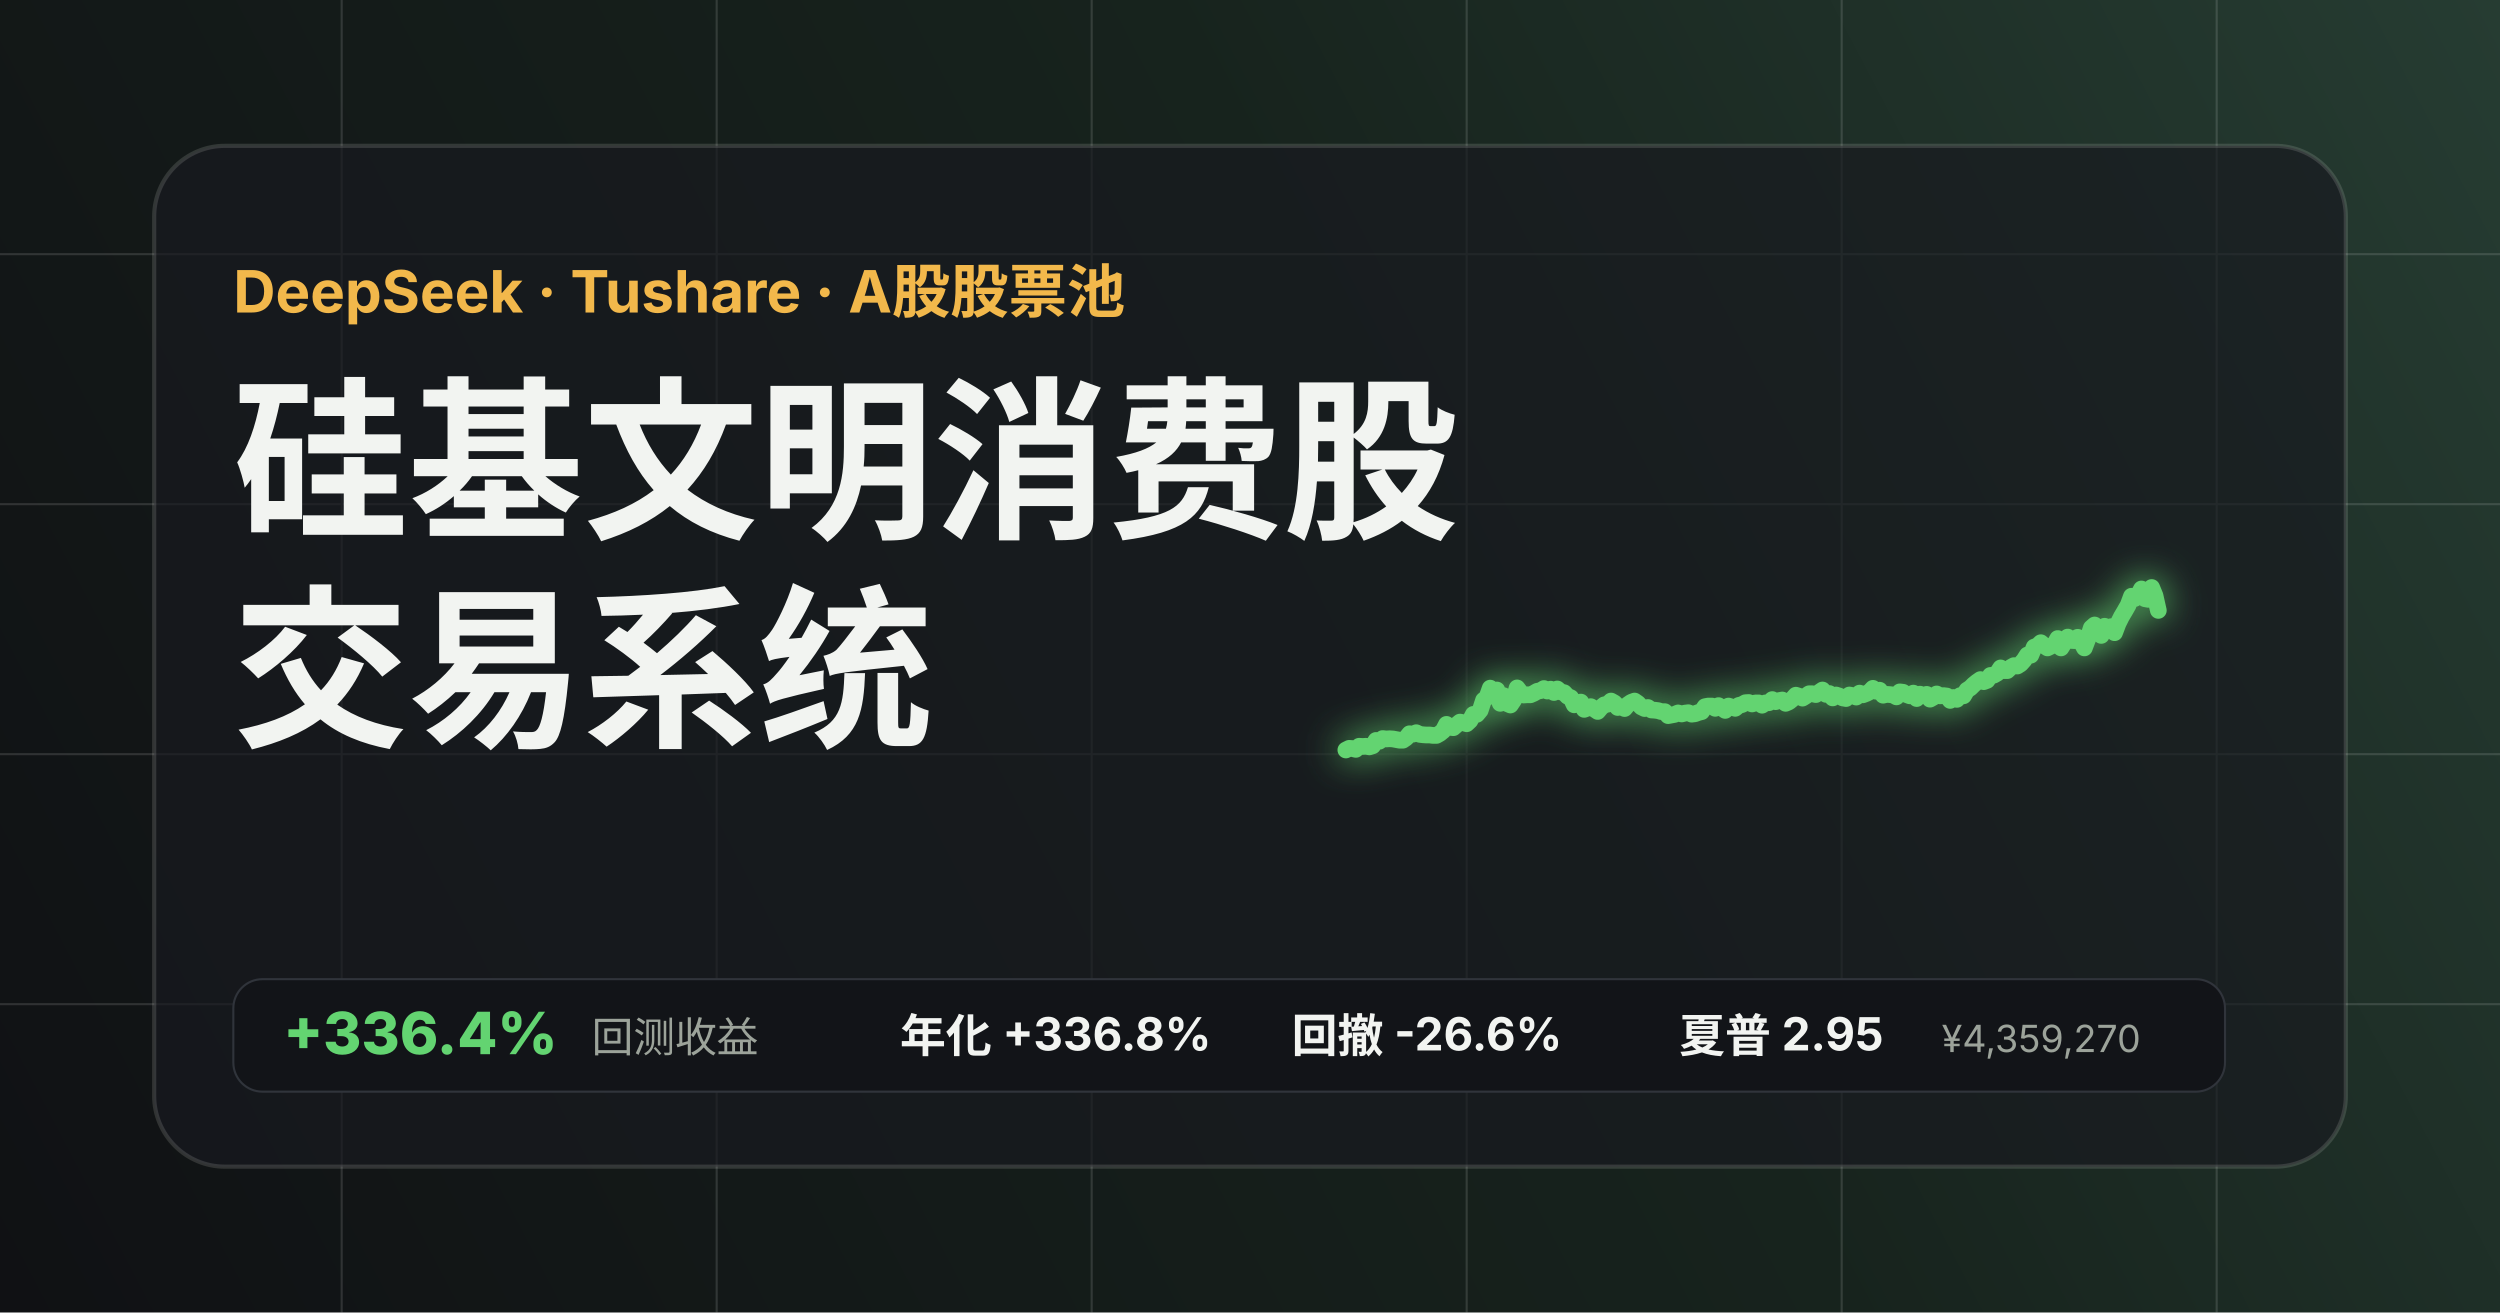
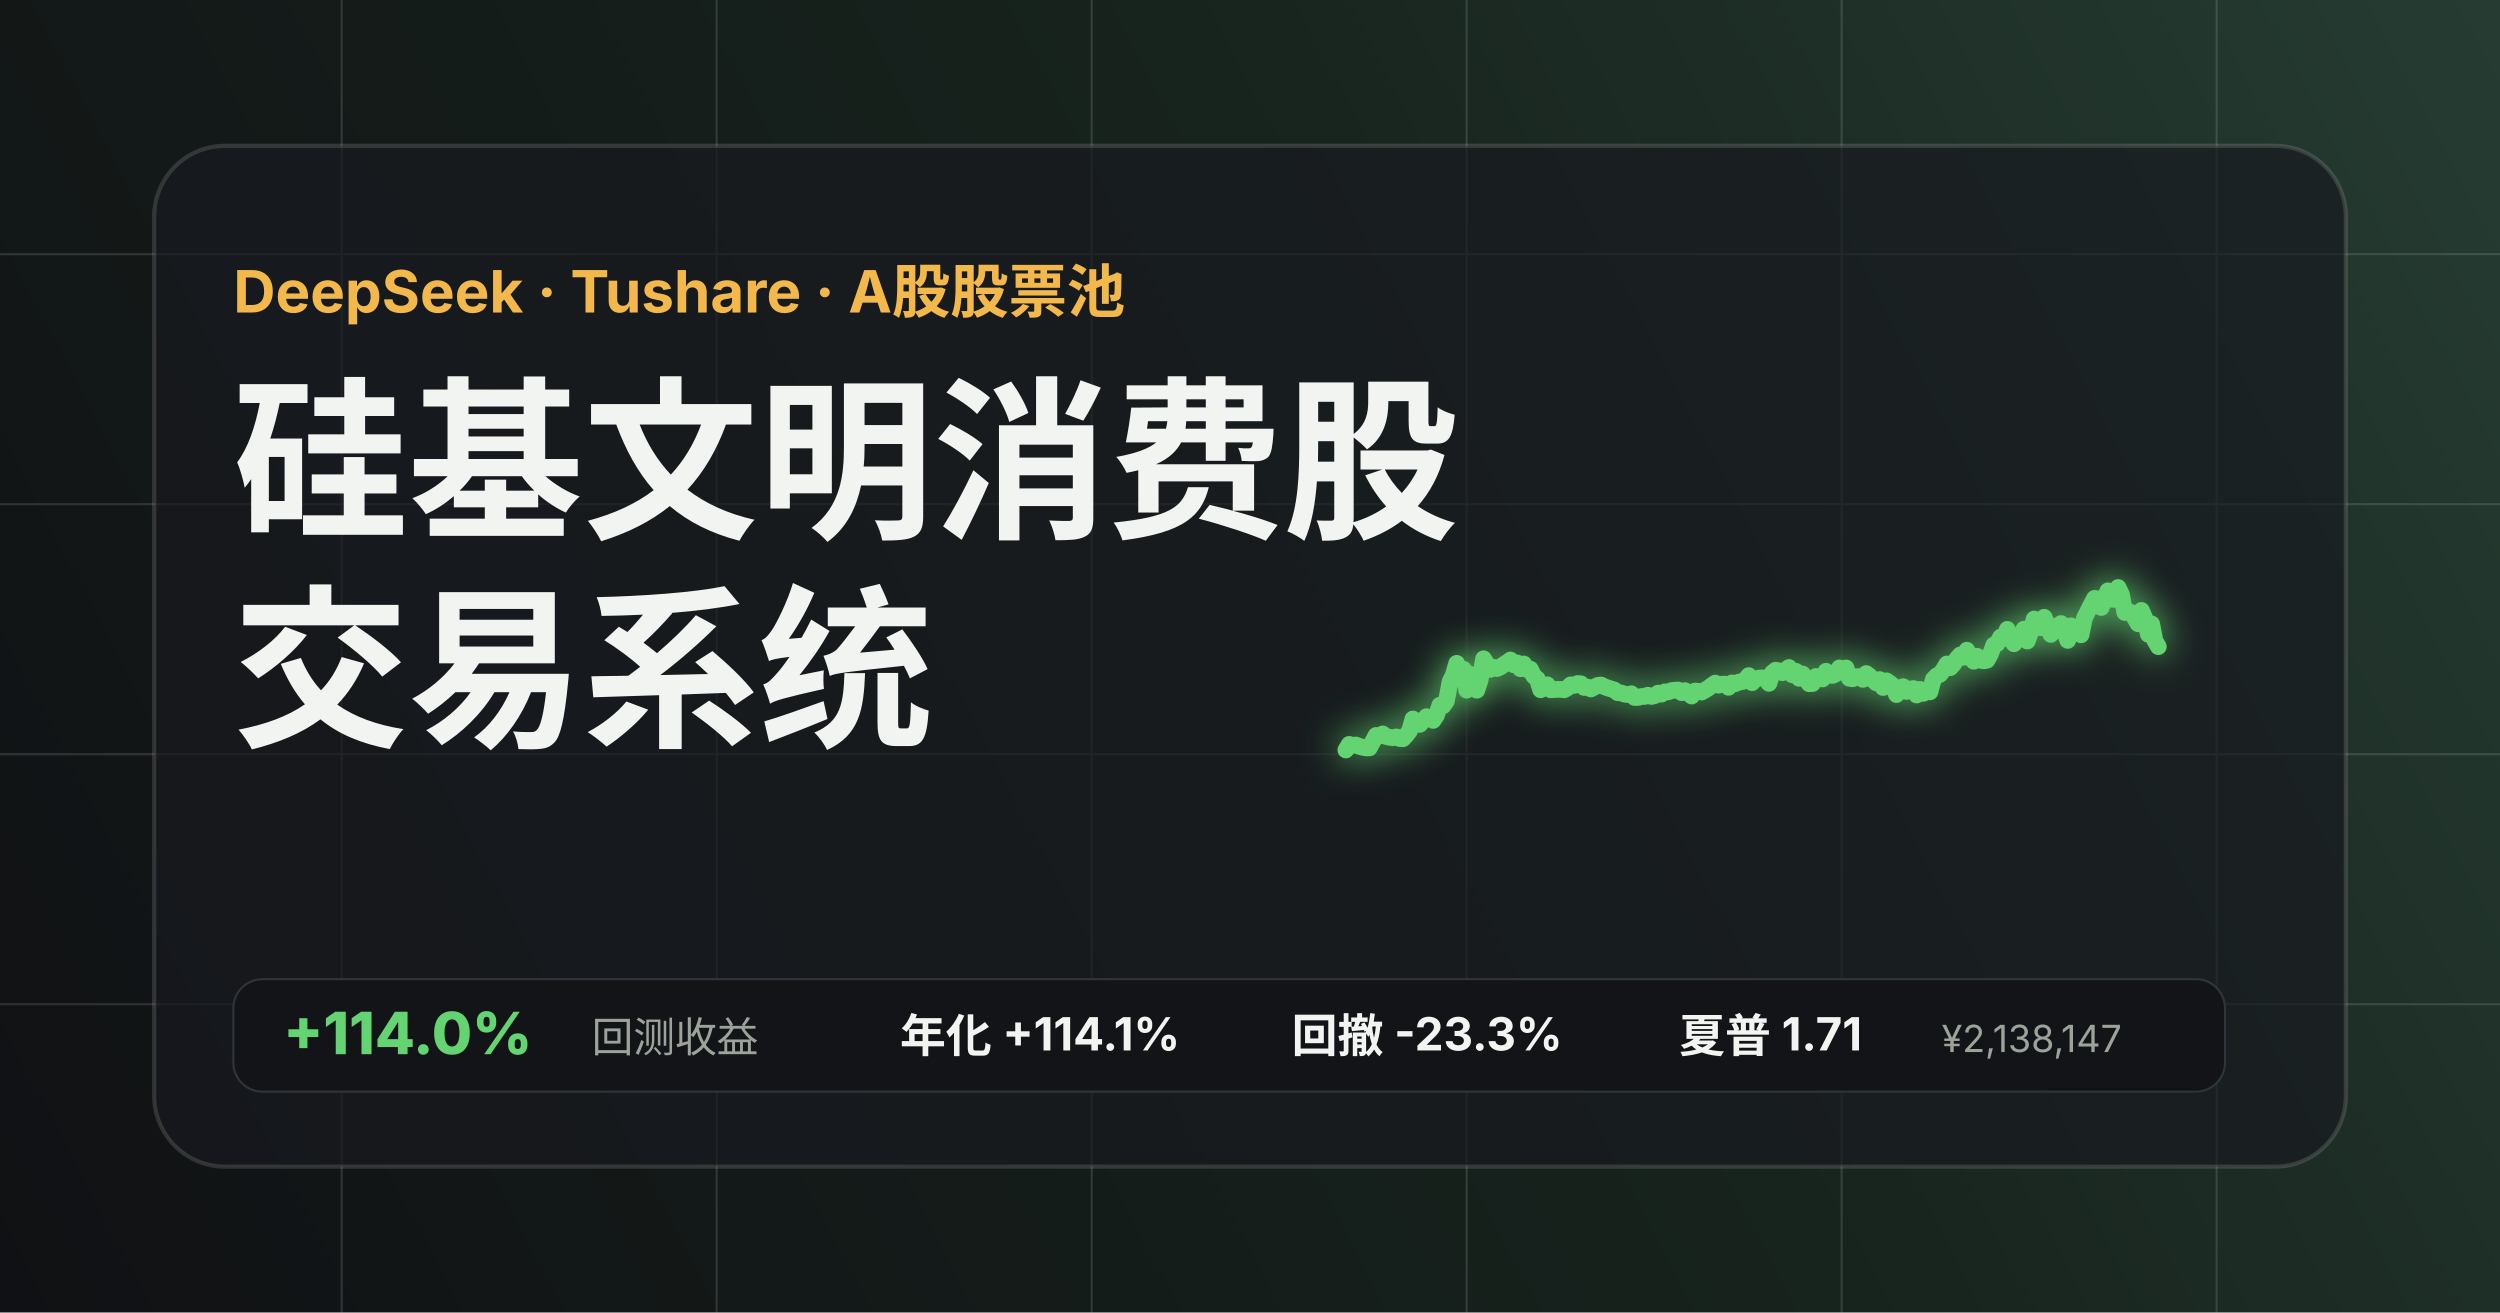
<svg xmlns="http://www.w3.org/2000/svg" viewBox="0 0 1200 630" role="img" aria-label="硅基文明消费股交易系统">
  <defs>
    <linearGradient id="bg" x1="0" y1="630" x2="1200" y2="0" gradientUnits="userSpaceOnUse">
      <stop offset="0" stop-color="#101114" />
      <stop offset=".58" stop-color="#17231d" />
      <stop offset="1" stop-color="#263c32" />
    </linearGradient>
    <filter id="soft-glow" x="-20%" y="-30%" width="140%" height="160%">
      <feGaussianBlur stdDeviation="9" result="blur" />
      <feMerge>
        <feMergeNode in="blur" />
        <feMergeNode in="SourceGraphic" />
      </feMerge>
    </filter>
  </defs>
  <rect width="1200" height="630" fill="url(#bg)" />
  <g opacity=".14" stroke="#f2f4f1" stroke-width="1">
    <path d="M0 122h1200M0 242h1200M0 362h1200M0 482h1200" />
    <path d="M164 0v630M344 0v630M524 0v630M704 0v630M884 0v630M1064 0v630" />
  </g>
  <rect x="74" y="70" width="1052" height="490" rx="34" fill="#181a1f" fill-opacity=".68" stroke="#f2f4f1" stroke-opacity=".14" stroke-width="2" />
  <text x="112" y="150" fill="#f2b84b" font-family="-apple-system,BlinkMacSystemFont,'Segoe UI','PingFang SC','Microsoft YaHei',sans-serif" font-size="28" font-weight="700">DeepSeek · Tushare · A股股票池</text>
  <text x="112" y="252" fill="#f2f4f1" font-family="-apple-system,BlinkMacSystemFont,'Segoe UI','PingFang SC','Microsoft YaHei',sans-serif" font-size="84" font-weight="850">硅基文明消费股</text>
  <text x="112" y="352" fill="#f2f4f1" font-family="-apple-system,BlinkMacSystemFont,'Segoe UI','PingFang SC','Microsoft YaHei',sans-serif" font-size="84" font-weight="850">交易系统</text>
  <g font-family="-apple-system,BlinkMacSystemFont,'Segoe UI','PingFang SC','Microsoft YaHei',sans-serif">
    <g transform="translate(112 470)">
      <rect width="956" height="54" rx="14" fill="#121418" stroke="#30343b" />
-       <text x="24" y="36" fill="#63d471" font-size="28" font-weight="800">+336.4%</text>
+       <text x="24" y="36" fill="#63d471" font-size="28" font-weight="800">+114.0%</text>
      <text x="172" y="35" fill="#9ca39a" font-size="20">回测收益</text>
-       <text x="320" y="35" fill="#f2f4f1" font-size="22" font-weight="700">年化 +336.8%</text>
-       <text x="508" y="35" fill="#f2f4f1" font-size="22" font-weight="700">回撤 -26.6%</text>
-       <text x="694" y="35" fill="#f2f4f1" font-size="22" font-weight="700">夏普 2.95</text>
-       <text x="820" y="35" fill="#9ca39a" font-size="18">¥4,359,270</text>
+       <text x="320" y="35" fill="#f2f4f1" font-size="22" font-weight="700">年化 +114.1%</text>
+       <text x="508" y="35" fill="#f2f4f1" font-size="22" font-weight="700">回撤 -23.3%</text>
+       <text x="694" y="35" fill="#f2f4f1" font-size="22" font-weight="700">夏普 1.71</text>
+       <text x="820" y="35" fill="#9ca39a" font-size="18">¥2,138,147</text>
    </g>
  </g>
-   <polyline points="646.0,360.0 647.6,359.2 649.2,359.3 650.8,359.7 652.4,358.2 654.1,358.3 655.7,358.2 657.3,358.5 658.9,358.0 660.5,355.4 662.1,355.8 663.7,354.5 665.3,354.7 667.0,354.6 668.6,354.7 670.2,355.0 671.8,355.3 673.4,355.3 675.0,354.2 676.6,352.2 678.2,352.4 679.8,351.7 681.5,352.5 683.1,352.7 684.7,352.8 686.3,352.8 687.9,353.0 689.5,353.0 691.1,352.1 692.7,350.8 694.3,347.7 696.0,349.1 697.6,349.3 699.2,347.9 700.8,346.6 702.4,346.9 704.0,347.4 705.6,345.9 707.2,342.9 708.9,342.9 710.5,341.0 712.1,336.1 713.7,334.8 715.3,330.3 716.9,333.8 718.5,331.2 720.1,337.6 721.7,333.9 723.4,337.7 725.0,338.4 726.6,336.0 728.2,330.2 729.8,332.3 731.4,333.6 733.0,333.5 734.6,333.5 736.2,332.8 737.9,331.8 739.5,331.5 741.1,330.5 742.7,331.7 744.3,330.8 745.9,332.4 747.5,330.7 749.1,332.1 750.8,332.5 752.4,334.2 754.0,334.9 755.6,338.3 757.2,337.3 758.8,337.0 760.4,340.5 762.0,339.9 763.6,339.2 765.3,340.4 766.9,341.5 768.5,339.6 770.1,338.3 771.7,338.0 773.3,336.5 774.9,337.4 776.5,339.6 778.1,339.2 779.8,340.1 781.4,338.2 783.0,337.1 784.6,336.5 786.2,337.6 787.8,339.3 789.4,340.1 791.0,339.6 792.7,340.8 794.3,340.9 795.9,341.1 797.5,341.6 799.1,341.6 800.7,343.5 802.3,343.2 803.9,342.9 805.5,342.2 807.2,342.7 808.8,342.3 810.4,342.1 812.0,342.8 813.6,342.6 815.2,342.0 816.8,341.6 818.4,339.2 820.0,338.9 821.7,338.9 823.3,340.0 824.9,338.7 826.5,339.9 828.1,341.0 829.7,338.9 831.3,339.4 832.9,340.0 834.6,338.6 836.2,338.2 837.8,337.3 839.4,337.2 841.0,337.9 842.6,337.4 844.2,337.4 845.8,338.5 847.4,337.4 849.1,337.3 850.7,335.8 852.3,336.8 853.9,336.3 855.5,336.0 857.1,337.6 858.7,336.9 860.3,335.6 862.0,333.7 863.6,334.2 865.2,335.1 866.8,334.1 868.4,333.0 870.0,333.0 871.6,333.4 873.2,332.3 874.8,331.2 876.5,333.3 878.1,332.9 879.7,335.0 881.3,333.6 882.9,334.1 884.5,335.0 886.1,335.3 887.7,333.6 889.3,333.9 891.0,334.6 892.6,332.7 894.2,333.5 895.8,332.9 897.4,332.1 899.0,330.4 900.6,331.8 902.2,331.3 903.9,333.7 905.5,333.3 907.1,333.4 908.7,333.6 910.3,334.5 911.9,332.1 913.5,332.3 915.1,333.4 916.7,334.0 918.4,332.7 920.0,335.3 921.6,333.2 923.2,333.8 924.8,333.3 926.4,335.6 928.0,334.7 929.6,333.1 931.2,334.0 932.9,333.9 934.5,334.1 936.1,336.2 937.7,334.8 939.3,335.7 940.9,333.9 942.5,334.0 944.1,331.3 945.8,330.2 947.4,328.6 949.0,327.3 950.6,326.2 952.2,327.2 953.8,326.6 955.4,324.2 957.0,324.1 958.6,323.2 960.3,320.6 961.9,321.9 963.5,321.9 965.1,320.4 966.7,319.5 968.3,319.7 969.9,318.7 971.5,316.9 973.1,314.4 974.8,314.5 976.4,310.6 978.0,310.0 979.6,308.5 981.2,309.9 982.8,311.0 984.4,310.2 986.0,309.6 987.7,306.5 989.3,311.0 990.9,308.4 992.5,305.8 994.1,307.4 995.7,307.5 997.3,305.9 998.9,308.0 1000.5,311.0 1002.2,306.5 1003.8,301.4 1005.4,300.0 1007.0,302.8 1008.6,305.0 1010.2,300.6 1011.8,302.3 1013.4,300.8 1015.0,303.7 1016.7,299.2 1018.3,296.0 1019.9,293.3 1021.5,290.5 1023.1,286.2 1024.7,287.3 1026.3,285.7 1027.9,282.7 1029.6,287.4 1031.2,287.7 1032.8,282.0 1034.4,285.9 1036.0,293.0" fill="none" stroke="#63d471" stroke-width="8" stroke-linecap="round" stroke-linejoin="round" filter="url(#soft-glow)" />
+   <polyline points="646.0,360.0 647.6,357.3 649.2,357.8 650.8,357.6 652.4,358.2 654.1,358.7 655.7,359.0 657.3,359.0 658.9,356.0 660.5,353.0 662.1,353.3 663.7,352.3 665.3,353.5 667.0,353.9 668.6,354.1 670.2,353.7 671.8,354.5 673.4,354.6 675.0,352.9 676.6,350.8 678.2,345.1 679.8,347.6 681.5,347.7 683.1,345.9 684.7,344.0 686.3,344.7 687.9,345.8 689.5,343.4 691.1,338.5 692.7,338.8 694.3,336.5 696.0,327.2 697.6,324.0 699.2,318.4 700.8,323.9 702.4,321.2 704.0,331.3 705.6,323.6 707.2,329.5 708.9,331.3 710.5,326.3 712.1,316.2 713.7,318.8 715.3,321.3 716.9,320.3 718.5,320.9 720.1,320.2 721.7,319.1 723.4,318.0 725.0,316.8 726.6,319.1 728.2,318.2 729.8,321.0 731.4,318.7 733.0,321.4 734.6,321.2 736.2,324.5 737.9,325.9 739.5,331.1 741.1,329.1 742.7,328.7 744.3,331.1 745.9,331.0 747.5,330.9 749.1,330.9 750.8,331.1 752.4,330.2 754.0,328.7 755.6,329.0 757.2,328.1 758.8,328.2 760.4,330.0 762.0,329.8 763.6,330.7 765.3,329.8 766.9,329.0 768.5,328.8 770.1,329.6 771.7,330.2 773.3,330.7 774.9,331.2 776.5,332.5 778.1,332.6 779.8,333.2 781.4,333.4 783.0,333.0 784.6,334.8 786.2,334.8 787.8,334.3 789.4,334.3 791.0,333.7 792.7,334.3 794.3,333.9 795.9,332.7 797.5,333.2 799.1,332.1 800.7,332.1 802.3,331.5 803.9,331.3 805.5,331.2 807.2,332.5 808.8,331.5 810.4,332.7 812.0,334.1 813.6,331.7 815.2,331.8 816.8,332.2 818.4,331.3 820.0,330.3 821.7,329.0 823.3,327.9 824.9,328.9 826.5,328.4 828.1,328.4 829.7,329.9 831.3,327.8 832.9,328.2 834.6,327.4 836.2,327.2 837.8,326.2 839.4,324.3 841.0,327.7 842.6,326.0 844.2,325.5 845.8,325.4 847.4,325.5 849.1,328.0 850.7,323.0 852.3,321.7 853.9,322.0 855.5,322.9 857.1,321.6 858.7,320.4 860.3,323.9 862.0,322.2 863.6,325.6 865.2,323.5 866.8,325.6 868.4,328.2 870.0,328.1 871.6,324.7 873.2,324.9 874.8,325.9 876.5,322.2 878.1,324.1 879.7,324.2 881.3,323.4 882.9,320.6 884.5,321.2 886.1,320.6 887.7,325.6 889.3,325.8 891.0,324.8 892.6,324.8 894.2,326.1 895.8,323.3 897.4,324.5 899.0,326.3 900.6,327.8 902.2,326.2 903.9,330.0 905.5,326.8 907.1,327.9 908.7,329.2 910.3,333.4 911.9,331.6 913.5,329.6 915.1,331.9 916.7,330.8 918.4,330.5 920.0,333.6 921.6,330.9 923.2,332.8 924.8,331.6 926.4,332.1 928.0,326.0 929.6,324.4 931.2,323.7 932.9,321.4 934.5,318.7 936.1,320.5 937.7,318.8 939.3,316.2 940.9,314.4 942.5,315.5 944.1,312.1 945.8,315.4 947.4,317.4 949.0,315.0 950.6,316.9 952.2,317.2 953.8,316.9 955.4,314.0 957.0,309.6 958.6,309.0 960.3,305.8 961.9,306.5 963.5,302.1 965.1,305.9 966.7,309.0 968.3,306.2 969.9,305.4 971.5,302.0 973.1,307.7 974.8,303.1 976.4,297.1 978.0,298.4 979.6,301.3 981.2,296.3 982.8,300.4 984.4,304.5 986.0,300.7 987.7,300.5 989.3,299.3 990.9,302.7 992.5,307.4 994.1,300.4 995.7,303.4 997.3,303.4 998.9,304.7 1000.5,296.7 1002.2,293.3 1003.8,290.2 1005.4,287.2 1007.0,287.5 1008.6,291.6 1010.2,287.5 1011.8,283.6 1013.4,287.6 1015.0,287.7 1016.7,282.0 1018.3,285.3 1019.9,294.0 1021.5,293.4 1023.1,294.0 1024.7,296.7 1026.3,299.4 1027.9,293.0 1029.6,297.0 1031.2,304.5 1032.8,299.5 1034.4,307.6 1036.0,310.4" fill="none" stroke="#63d471" stroke-width="8" stroke-linecap="round" stroke-linejoin="round" filter="url(#soft-glow)" />
</svg>
